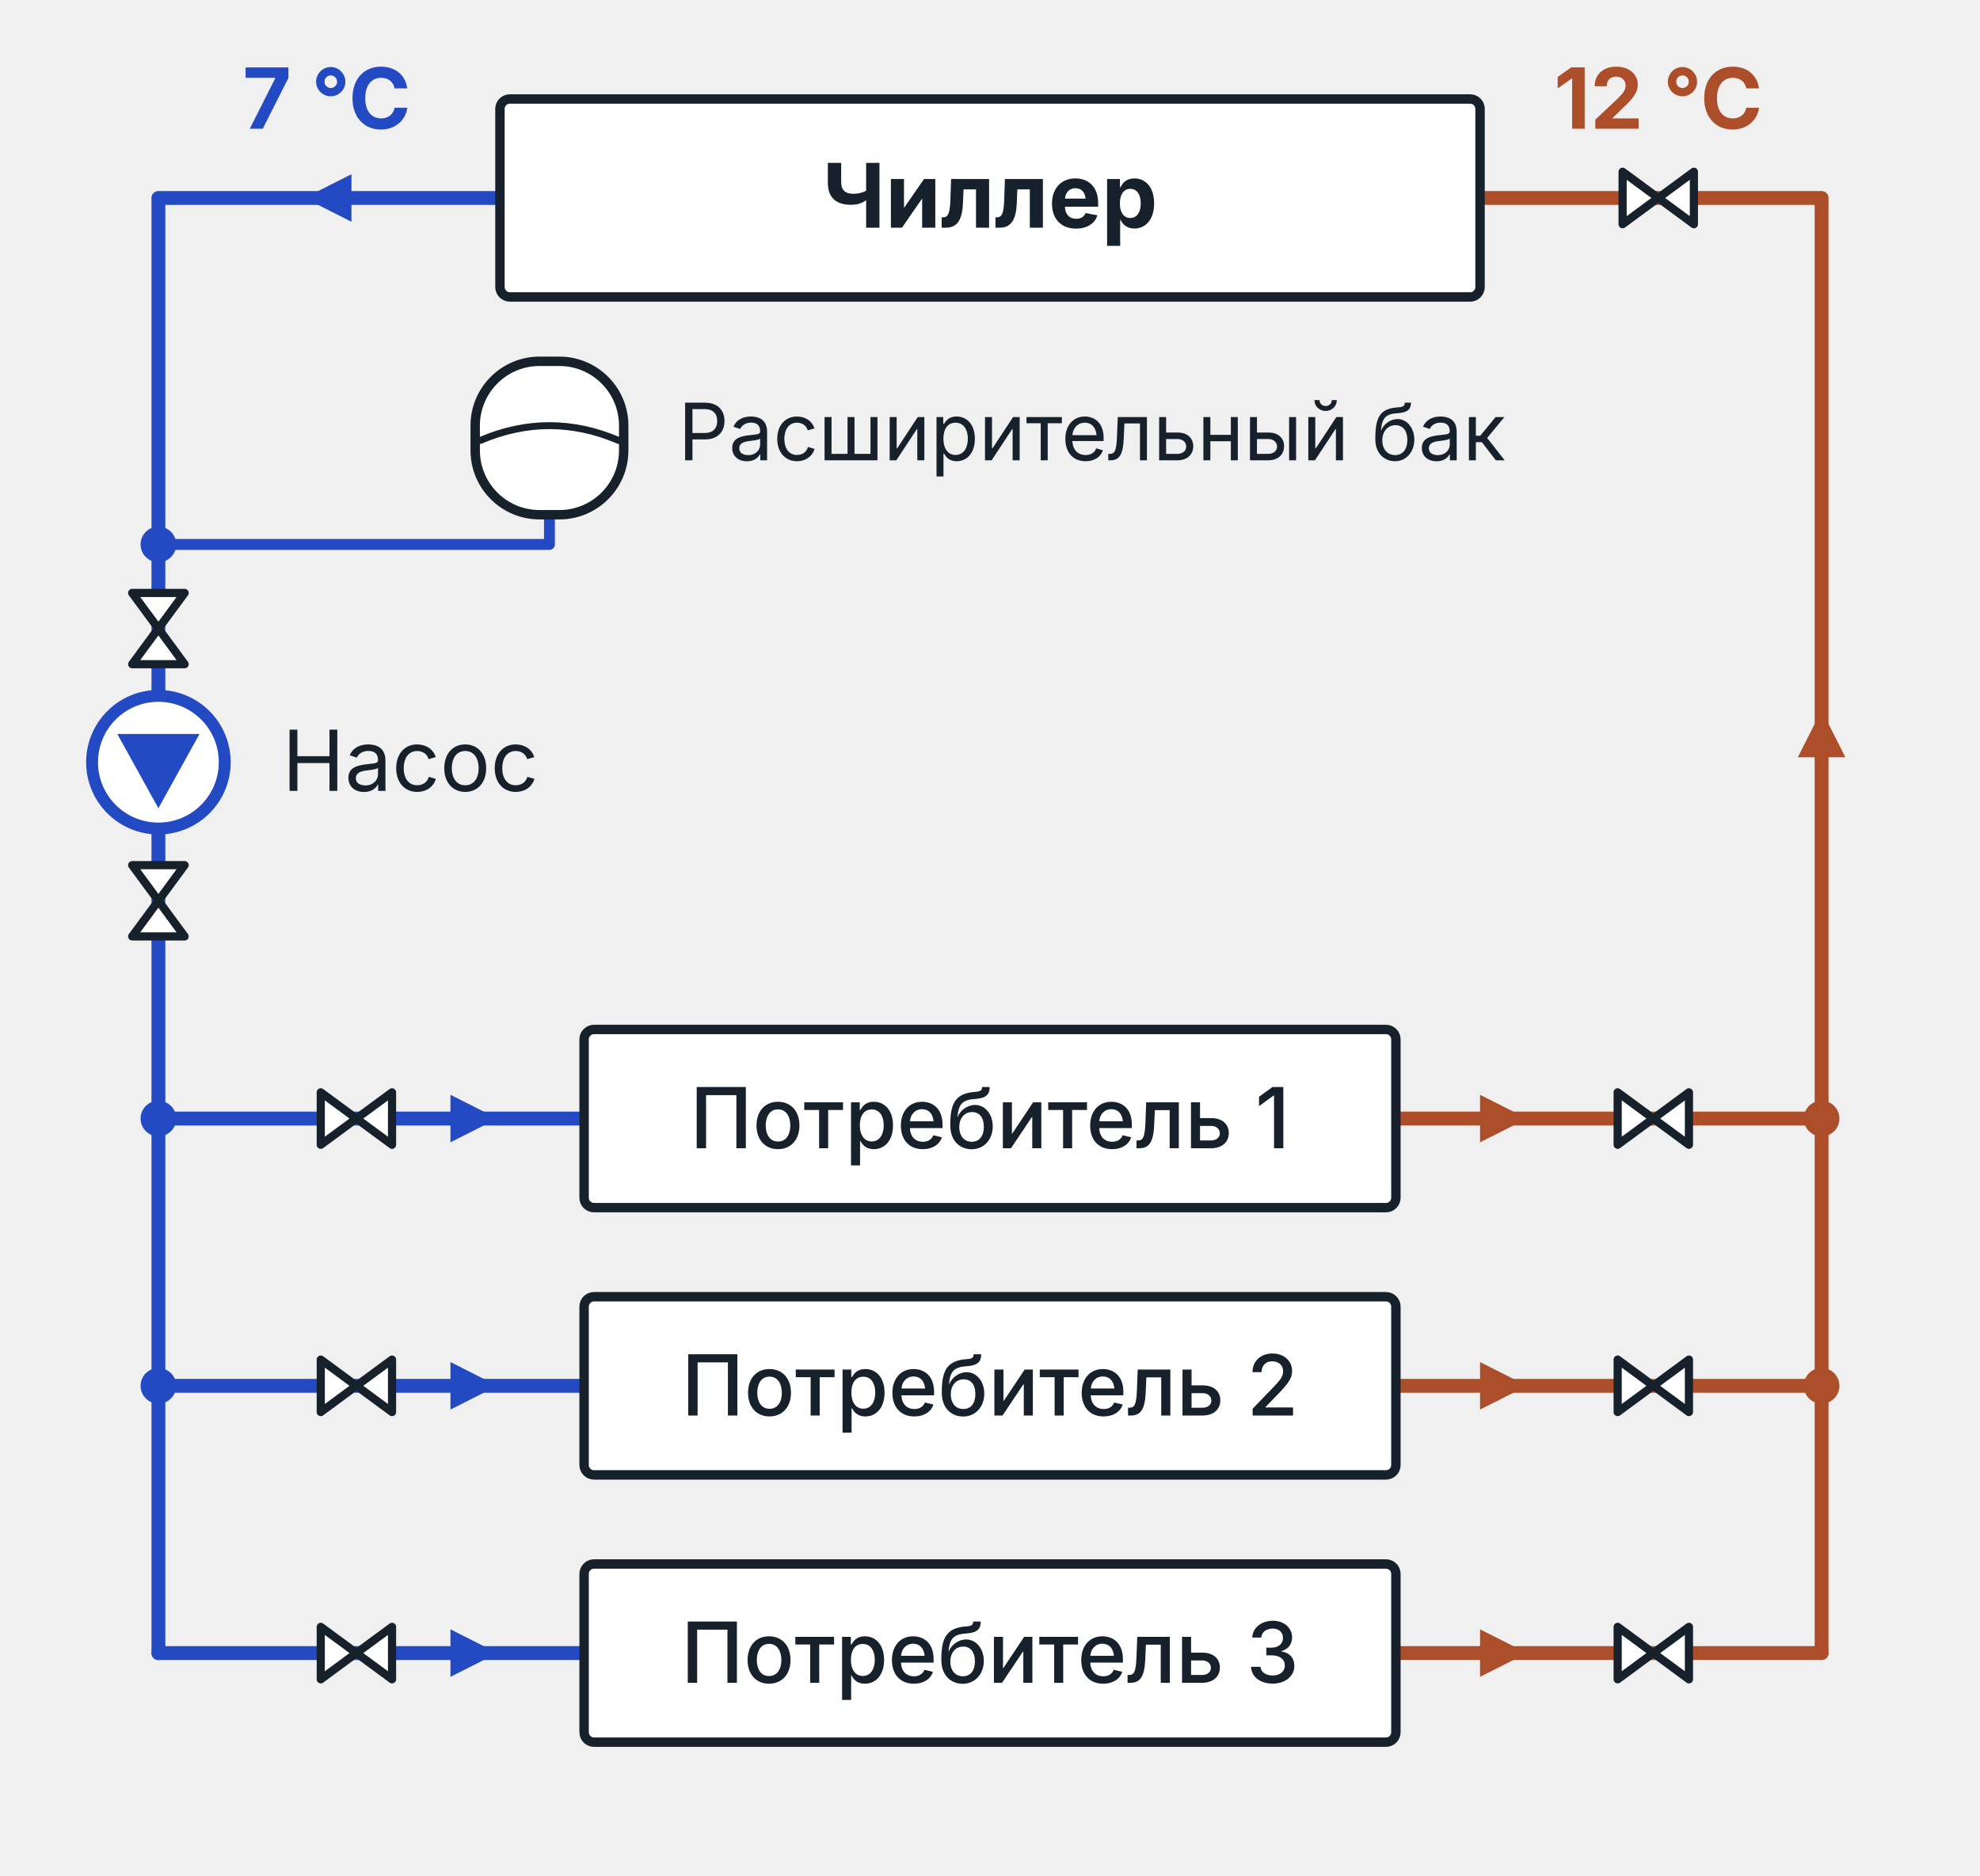
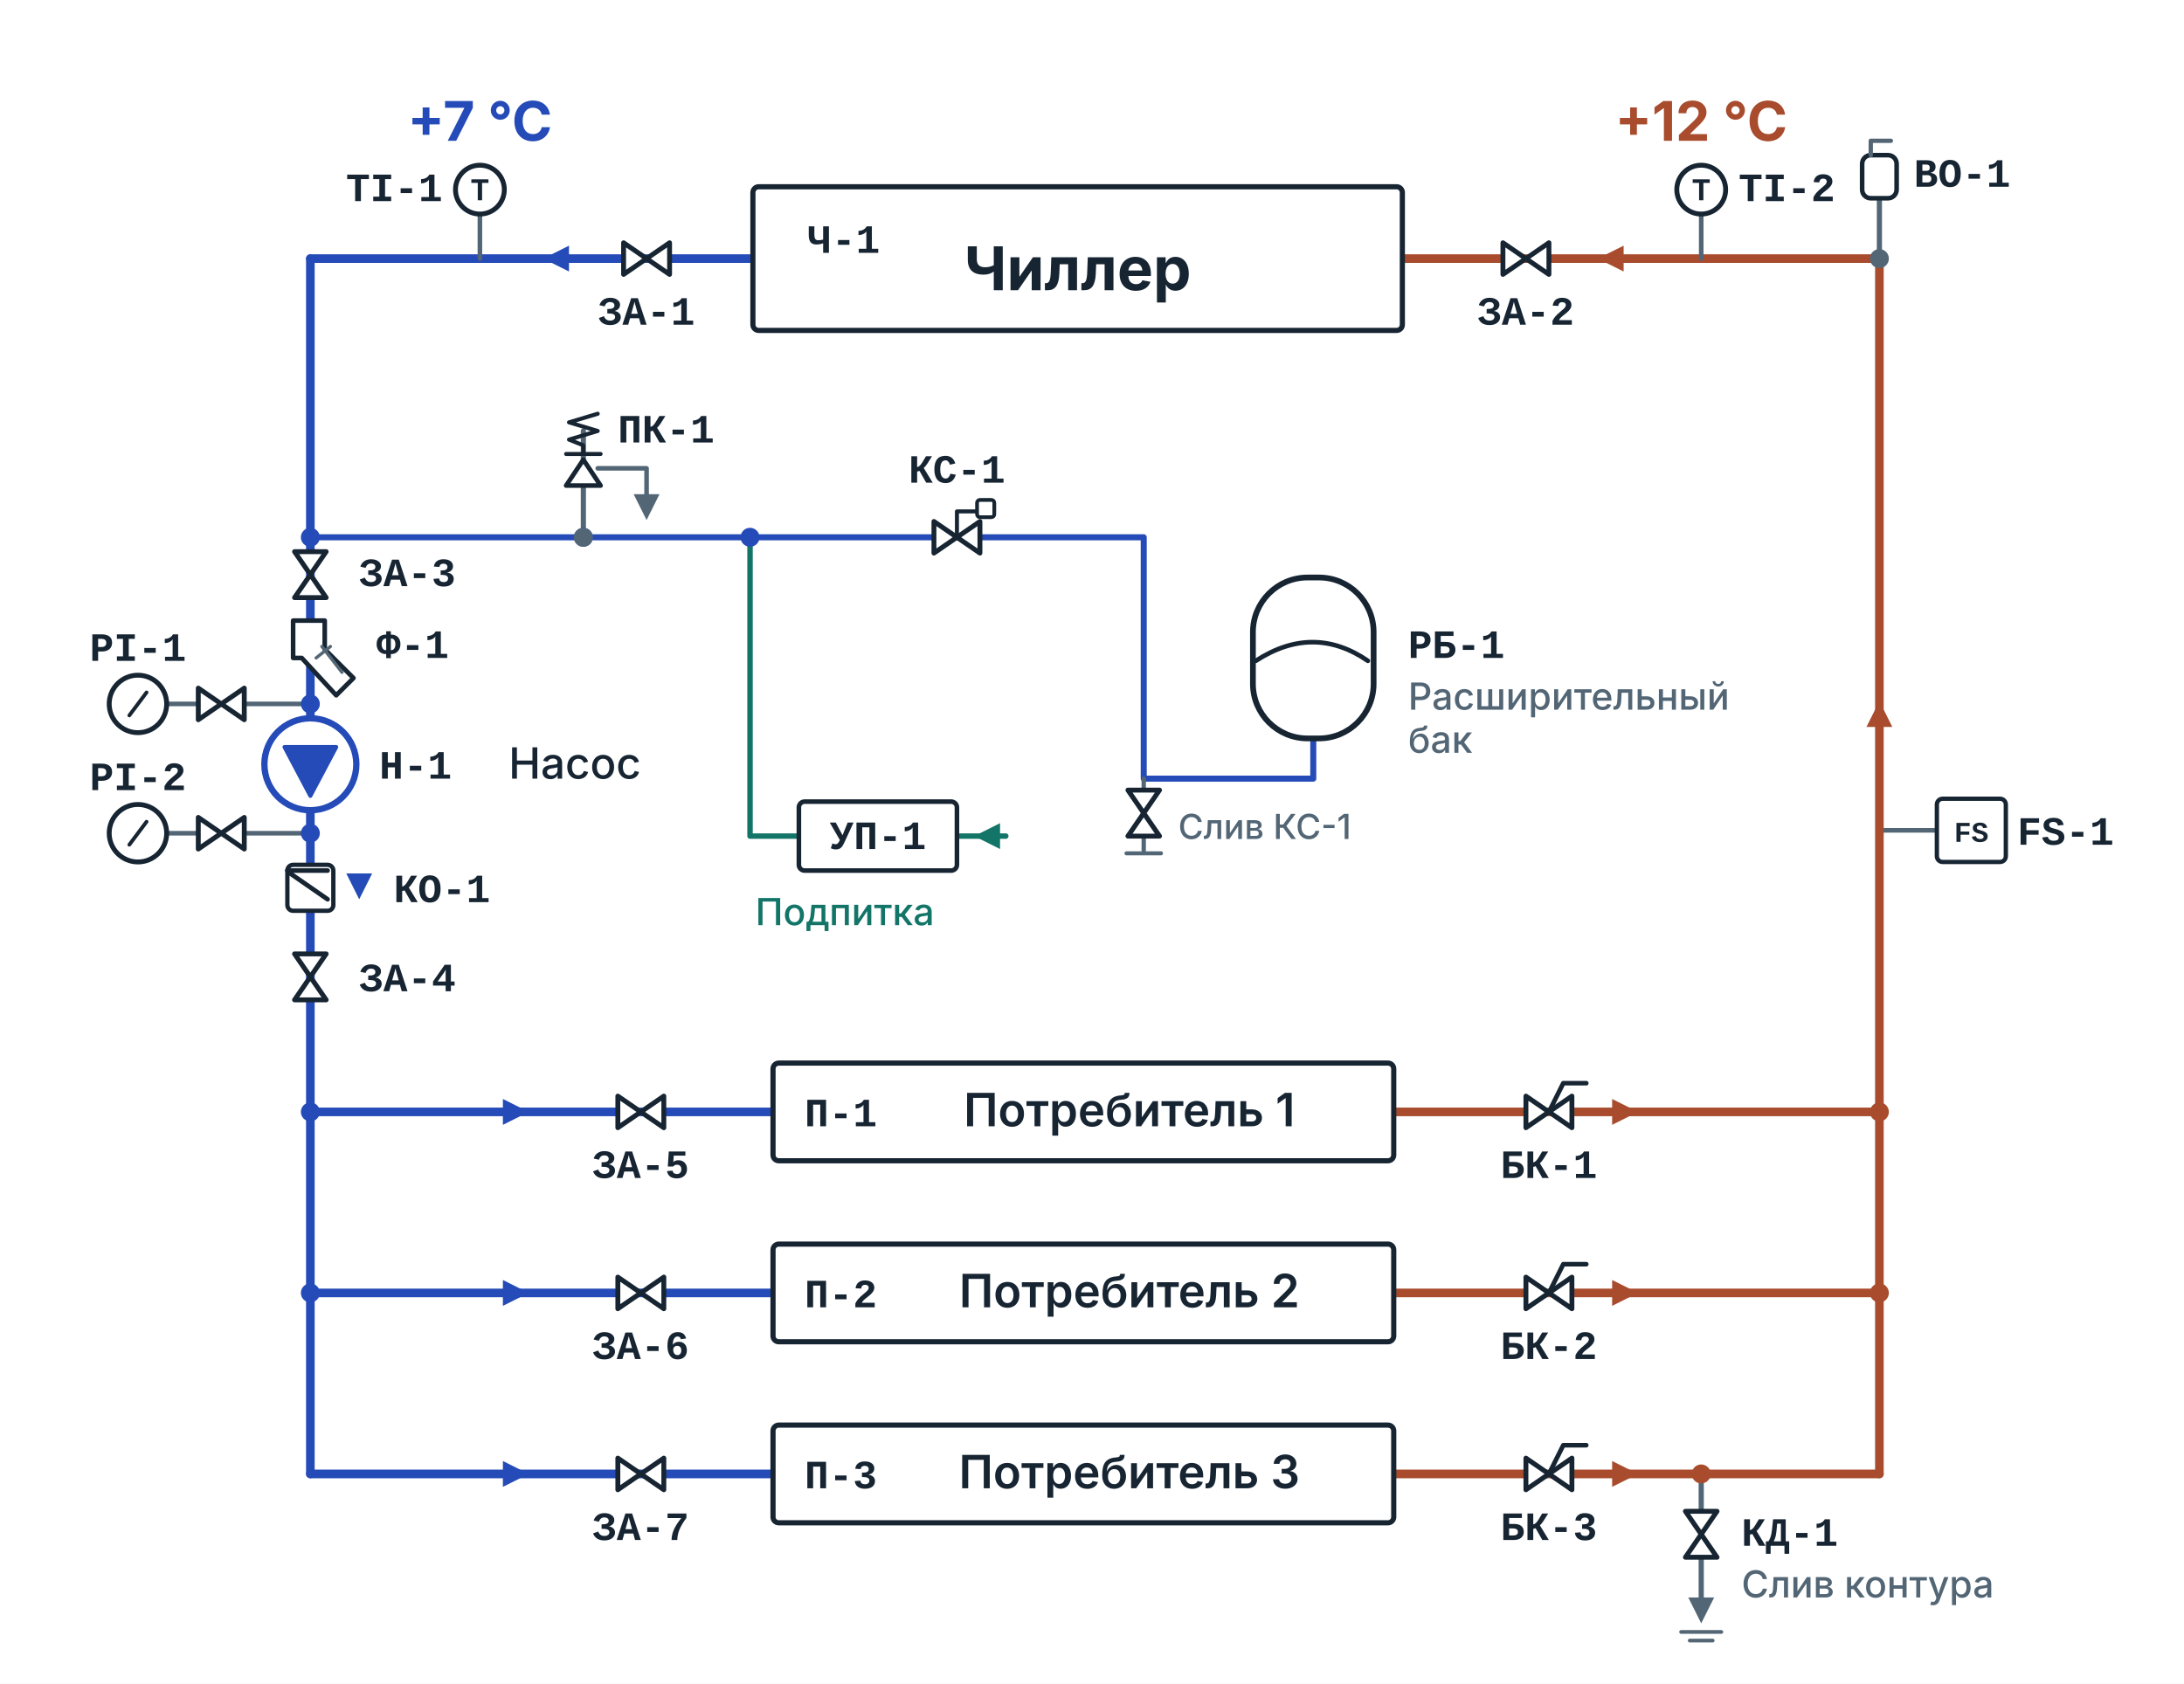
- <svg xmlns="http://www.w3.org/2000/svg" viewBox="0 0 400 379" role="img" aria-labelledby="title desc">
-   <g font-family="Inter, Arial, sans-serif" fill="#16212c">
-     <path d="M101 40 H32 V334" fill="none" stroke="#234ac2" stroke-width="2.8" stroke-linejoin="round" stroke-linecap="round" />
-     <path d="M299 40 H368 V334" fill="none" stroke="#ad4e2a" stroke-width="2.8" stroke-linejoin="round" stroke-linecap="round" />
-     <g class="source">
-       <rect x="101" y="20" width="198" height="40" rx="2" fill="#fff" stroke="#16212c" stroke-width="1.9" />
-       <text x="200" y="46" text-anchor="middle" font-size="18" font-weight="650" fill="#16212c">Чиллер</text>
-     </g>
-     <path class="flow" transform="translate(66 40) rotate(180)" d="M-5 -4.8 L4.5 0 L-5 4.8 Z" fill="#234ac2" />
-     <g class="temperatures">
-       <text x="66" y="26" text-anchor="middle" font-size="17" font-weight="650" fill="#234ac2">7 °C</text>
-       <text x="335" y="26" text-anchor="middle" font-size="17" font-weight="650" fill="#ad4e2a">12 °C</text>
-     </g>
-     <g class="expansion">
-       <path d="M32 110 H111 V104" fill="none" stroke="#234ac2" stroke-width="2.2" stroke-linejoin="round" stroke-linecap="round" />
-       <circle cx="32" cy="110" r="3.6" fill="#234ac2" />
-       <rect x="96" y="73" width="30" height="31" rx="13" fill="#fff" stroke="#16212c" stroke-width="1.9" />
-       <path d="M97 89 q14 -6 28 0" fill="none" stroke="#16212c" stroke-width="1.4" stroke-linejoin="round" stroke-linecap="round" />
-       <text x="137" y="93" text-anchor="start" font-size="16" font-weight="400" fill="#16212c">Расширительный бак</text>
-     </g>
-     <g class="valve">
-       <path transform="translate(32 127) rotate(90)" d="M-7.2 -5.3 L0 0 L-7.2 5.3 Z M7.2 -5.3 L0 0 L7.2 5.3 Z" fill="#fff" stroke="#16212c" stroke-width="1.65" stroke-linejoin="round" />
-     </g>
-     <g class="pump">
-       <circle cx="32" cy="154" r="13.4" fill="#fff" stroke="#234ac2" stroke-width="2.4" />
-       <path d="M23.7 148.3 h16.6 l-8.3 15 Z" fill="#234ac2" />
-       <text x="57" y="159.8" text-anchor="start" font-size="17" font-weight="400" fill="#16212c">Насос</text>
-     </g>
-     <g class="valve">
-       <path transform="translate(32 182) rotate(90)" d="M-7.2 -5.3 L0 0 L-7.2 5.3 Z M7.2 -5.3 L0 0 L7.2 5.3 Z" fill="#fff" stroke="#16212c" stroke-width="1.65" stroke-linejoin="round" />
-     </g>
-     <path class="flow" transform="translate(368 148) rotate(270)" d="M-5 -4.8 L4.5 0 L-5 4.8 Z" fill="#ad4e2a" />
-     <g class="valve">
-       <path transform="translate(335 40) rotate(0)" d="M-7.2 -5.3 L0 0 L-7.2 5.3 Z M7.2 -5.3 L0 0 L7.2 5.3 Z" fill="#fff" stroke="#16212c" stroke-width="1.65" stroke-linejoin="round" />
-     </g>
-     <path d="M32 226 H118" fill="none" stroke="#234ac2" stroke-width="2.8" stroke-linejoin="round" stroke-linecap="round" />
-     <path d="M282 226 H368" fill="none" stroke="#ad4e2a" stroke-width="2.8" stroke-linejoin="round" stroke-linecap="round" />
-     <circle cx="32" cy="226" r="3.6" fill="#234ac2" />
-     <circle cx="368" cy="226" r="3.6" fill="#ad4e2a" />
-     <g class="valve">
-       <path transform="translate(72 226) rotate(0)" d="M-7.2 -5.3 L0 0 L-7.2 5.3 Z M7.2 -5.3 L0 0 L7.2 5.3 Z" fill="#fff" stroke="#16212c" stroke-width="1.65" stroke-linejoin="round" />
-     </g>
-     <path class="flow" transform="translate(96 226) rotate(0)" d="M-5 -4.8 L4.5 0 L-5 4.8 Z" fill="#234ac2" />
-     <path class="flow" transform="translate(304 226) rotate(0)" d="M-5 -4.8 L4.5 0 L-5 4.8 Z" fill="#ad4e2a" />
-     <g class="valve">
-       <path transform="translate(334 226) rotate(0)" d="M-7.2 -5.3 L0 0 L-7.2 5.3 Z M7.2 -5.3 L0 0 L7.2 5.3 Z" fill="#fff" stroke="#16212c" stroke-width="1.65" stroke-linejoin="round" />
-     </g>
-     <g class="consumer">
-       <rect x="118" y="208" width="164" height="36" rx="2" fill="#fff" stroke="#16212c" stroke-width="1.9" />
-       <text x="200" y="232" text-anchor="middle" font-size="17" font-weight="550" fill="#16212c">Потребитель 1</text>
-     </g>
-     <path d="M32 280 H118" fill="none" stroke="#234ac2" stroke-width="2.8" stroke-linejoin="round" stroke-linecap="round" />
-     <path d="M282 280 H368" fill="none" stroke="#ad4e2a" stroke-width="2.8" stroke-linejoin="round" stroke-linecap="round" />
-     <circle cx="32" cy="280" r="3.6" fill="#234ac2" />
-     <circle cx="368" cy="280" r="3.6" fill="#ad4e2a" />
-     <g class="valve">
-       <path transform="translate(72 280) rotate(0)" d="M-7.2 -5.3 L0 0 L-7.2 5.3 Z M7.2 -5.3 L0 0 L7.2 5.3 Z" fill="#fff" stroke="#16212c" stroke-width="1.65" stroke-linejoin="round" />
-     </g>
-     <path class="flow" transform="translate(96 280) rotate(0)" d="M-5 -4.8 L4.5 0 L-5 4.8 Z" fill="#234ac2" />
-     <path class="flow" transform="translate(304 280) rotate(0)" d="M-5 -4.8 L4.5 0 L-5 4.8 Z" fill="#ad4e2a" />
-     <g class="valve">
-       <path transform="translate(334 280) rotate(0)" d="M-7.2 -5.3 L0 0 L-7.2 5.3 Z M7.2 -5.3 L0 0 L7.2 5.3 Z" fill="#fff" stroke="#16212c" stroke-width="1.65" stroke-linejoin="round" />
-     </g>
-     <g class="consumer">
-       <rect x="118" y="262" width="164" height="36" rx="2" fill="#fff" stroke="#16212c" stroke-width="1.9" />
-       <text x="200" y="286" text-anchor="middle" font-size="17" font-weight="550" fill="#16212c">Потребитель 2</text>
-     </g>
-     <path d="M32 334 H118" fill="none" stroke="#234ac2" stroke-width="2.8" stroke-linejoin="round" stroke-linecap="round" />
-     <path d="M282 334 H368" fill="none" stroke="#ad4e2a" stroke-width="2.8" stroke-linejoin="round" stroke-linecap="round" />
-     <g class="valve">
-       <path transform="translate(72 334) rotate(0)" d="M-7.2 -5.3 L0 0 L-7.2 5.3 Z M7.2 -5.3 L0 0 L7.2 5.3 Z" fill="#fff" stroke="#16212c" stroke-width="1.65" stroke-linejoin="round" />
-     </g>
-     <path class="flow" transform="translate(96 334) rotate(0)" d="M-5 -4.8 L4.5 0 L-5 4.8 Z" fill="#234ac2" />
-     <path class="flow" transform="translate(304 334) rotate(0)" d="M-5 -4.8 L4.5 0 L-5 4.8 Z" fill="#ad4e2a" />
-     <g class="valve">
-       <path transform="translate(334 334) rotate(0)" d="M-7.2 -5.3 L0 0 L-7.2 5.3 Z M7.2 -5.3 L0 0 L7.2 5.3 Z" fill="#fff" stroke="#16212c" stroke-width="1.65" stroke-linejoin="round" />
-     </g>
-     <g class="consumer">
-       <rect x="118" y="316" width="164" height="36" rx="2" fill="#fff" stroke="#16212c" stroke-width="1.9" />
-       <text x="200" y="340" text-anchor="middle" font-size="17" font-weight="550" fill="#16212c">Потребитель 3</text>
+ <svg xmlns="http://www.w3.org/2000/svg" viewBox="0 0 760 586" role="img" aria-labelledby="t d">
+   <rect x="0" y="0" width="760" height="586" rx="0" fill="#fff" stroke="none" stroke-width="0" />
+   <g font-family="Inter, Arial, sans-serif" fill="#172533">
+     <path d="M262 90 H108" stroke="#244bb8" stroke-width="3" fill="none" stroke-linejoin="round" stroke-linecap="round" />
+     <path d="M488 90 H654" stroke="#a84c2d" stroke-width="3" fill="none" stroke-linejoin="round" stroke-linecap="round" />
+     <path d="M167 90 V66" stroke="#536675" stroke-width="1.6" fill="none" stroke-linejoin="round" stroke-linecap="round" />
+     <path d="M592 90 V66" stroke="#536675" stroke-width="1.6" fill="none" stroke-linejoin="round" stroke-linecap="round" />
+     <path d="M654 90 v-21" stroke="#536675" stroke-width="1.8" fill="none" stroke-linejoin="round" stroke-linecap="round" />
+     <path d="M108 187 H398 V271 H457 V257" stroke="#244bb8" stroke-width="2.1" fill="none" stroke-linejoin="round" stroke-linecap="round" />
+     <path d="M203 187 v-37" stroke="#536675" stroke-width="1.8" fill="none" stroke-linejoin="round" stroke-linecap="round" />
+     <path d="M350 291 H261 V187" stroke="#137568" stroke-width="1.9" fill="none" stroke-linejoin="round" stroke-linecap="round" />
+     <path d="M108 245 H57" stroke="#536675" stroke-width="1.6" fill="none" stroke-linejoin="round" stroke-linecap="round" />
+     <path d="M108 290 H57" stroke="#536675" stroke-width="1.6" fill="none" stroke-linejoin="round" stroke-linecap="round" />
+     <path d="M654 289 H676" stroke="#536675" stroke-width="1.6" fill="none" stroke-linejoin="round" stroke-linecap="round" />
+     <path d="M108 90 V513" stroke="#244bb8" stroke-width="3" fill="none" stroke-linejoin="round" stroke-linecap="round" />
+     <path d="M654 90 V513" stroke="#a84c2d" stroke-width="3" fill="none" stroke-linejoin="round" stroke-linecap="round" />
+     <path d="M108 387 H269" stroke="#244bb8" stroke-width="3" fill="none" stroke-linejoin="round" stroke-linecap="round" />
+     <path d="M485 387 H654" stroke="#a84c2d" stroke-width="3" fill="none" stroke-linejoin="round" stroke-linecap="round" />
+     <path d="M108 450 H269" stroke="#244bb8" stroke-width="3" fill="none" stroke-linejoin="round" stroke-linecap="round" />
+     <path d="M485 450 H654" stroke="#a84c2d" stroke-width="3" fill="none" stroke-linejoin="round" stroke-linecap="round" />
+     <path d="M108 513 H269" stroke="#244bb8" stroke-width="3" fill="none" stroke-linejoin="round" stroke-linecap="round" />
+     <path d="M485 513 H654" stroke="#a84c2d" stroke-width="3" fill="none" stroke-linejoin="round" stroke-linecap="round" />
+     <path d="M592 513 v48" stroke="#536675" stroke-width="1.8" fill="none" stroke-linejoin="round" stroke-linecap="round" />
+     <g data-pos="Ч-1" data-type="Ч">
+       <rect x="262" y="65" width="226" height="50" rx="2" fill="#fff" stroke="#172533" stroke-width="1.8" />
+       <text x="281" y="88" text-anchor="start" font-size="14" fill="#172533" font-weight="650" font-family="Consolas, 'Liberation Mono', monospace">Ч-1</text>
+       <text x="375" y="101" text-anchor="middle" font-size="21" fill="#172533" font-weight="650">Чиллер</text>
+     </g>
+     <g data-pos="ЗА-1" data-type="ЗА">
+       <g transform="translate(225 90) rotate(0)">
+         <path d="M-8 -5.5 L0 0 L-8 5.5 Z M8 -5.5 L0 0 L8 5.5 Z" stroke="#172533" stroke-width="1.7" fill="#fff" stroke-linejoin="round" stroke-linecap="round" />
+       </g>
+       <text x="225" y="113" text-anchor="middle" font-size="14" fill="#172533" font-weight="650" font-family="Consolas, 'Liberation Mono', monospace">ЗА-1</text>
+     </g>
+     <g data-pos="ЗА-2" data-type="ЗА">
+       <g transform="translate(531 90) rotate(0)">
+         <path d="M-8 -5.5 L0 0 L-8 5.5 Z M8 -5.5 L0 0 L8 5.5 Z" stroke="#172533" stroke-width="1.7" fill="#fff" stroke-linejoin="round" stroke-linecap="round" />
+       </g>
+       <text x="531" y="113" text-anchor="middle" font-size="14" fill="#172533" font-weight="650" font-family="Consolas, 'Liberation Mono', monospace">ЗА-2</text>
+     </g>
+     <g data-pos="TI-1" data-type="TI">
+       <circle cx="167" cy="66" r="8.5" fill="#fff" stroke="#172533" stroke-width="1.7" />
+       <text x="167" y="69.7" text-anchor="middle" font-size="10" fill="#172533" font-weight="650">T</text>
+       <text x="154" y="70" text-anchor="end" font-size="14" fill="#172533" font-weight="650" font-family="Consolas, 'Liberation Mono', monospace">TI-1</text>
+       <text x="167" y="49" text-anchor="middle" font-size="19" fill="#244bb8" font-weight="700">+7 °C</text>
+     </g>
+     <g data-pos="TI-2" data-type="TI">
+       <circle cx="592" cy="66" r="8.5" fill="#fff" stroke="#172533" stroke-width="1.7" />
+       <text x="592" y="69.7" text-anchor="middle" font-size="10" fill="#172533" font-weight="650">T</text>
+       <text x="605" y="70" text-anchor="start" font-size="14" fill="#172533" font-weight="650" font-family="Consolas, 'Liberation Mono', monospace">TI-2</text>
+       <text x="592" y="49" text-anchor="middle" font-size="19" fill="#a84c2d" font-weight="700">+12 °C</text>
+     </g>
+     <path transform="translate(193 90) rotate(180)" d="M-5 -4.5 L4 0 L-5 4.5 Z" fill="#244bb8" />
+     <path transform="translate(560 90) rotate(180)" d="M-5 -4.5 L4 0 L-5 4.5 Z" fill="#a84c2d" />
+     <circle cx="654" cy="90" r="3.3" fill="#536675" stroke="#536675" stroke-width="0" />
+     <g data-pos="ВО-1" data-type="ВО">
+       <rect x="648" y="54" width="12" height="15" rx="3" fill="#fff" stroke="#172533" stroke-width="1.6" />
+       <path d="M651 54 v-5 h7" stroke="#536675" stroke-width="1.5" fill="none" stroke-linejoin="round" stroke-linecap="round" />
+       <text x="666" y="65" text-anchor="start" font-size="14" fill="#172533" font-weight="650" font-family="Consolas, 'Liberation Mono', monospace">ВО-1</text>
+     </g>
+     <circle cx="108" cy="187" r="3.3" fill="#244bb8" stroke="#244bb8" stroke-width="0" />
+     <circle cx="203" cy="187" r="3.3" fill="#244bb8" stroke="#244bb8" stroke-width="0" />
+     <circle cx="261" cy="187" r="3.3" fill="#244bb8" stroke="#244bb8" stroke-width="0" />
+     <circle cx="203" cy="187" r="3.3" fill="#536675" stroke="#536675" stroke-width="0" />
+     <g data-pos="ПК-1" data-type="ПК">
+       <path d="M197 169 l6 -9 6 9 Z" stroke="#172533" stroke-width="1.6" fill="#fff" stroke-linejoin="round" stroke-linecap="round" />
+       <path d="M197 158 h12 m-6 0 v-3 l-5 -2 10 -3 -10 -3 10 -3" stroke="#172533" stroke-width="1.4" fill="none" stroke-linejoin="round" stroke-linecap="round" />
+       <path d="M208 163 h17 v12" stroke="#536675" stroke-width="1.6" fill="none" stroke-linejoin="round" stroke-linecap="round" />
+       <path transform="translate(225 177) rotate(90)" d="M-5 -4.5 L4 0 L-5 4.5 Z" fill="#536675" />
+       <text x="215" y="154" text-anchor="start" font-size="14" fill="#172533" font-weight="650" font-family="Consolas, 'Liberation Mono', monospace">ПК-1</text>
+     </g>
+     <g data-pos="КС-1" data-type="КС">
+       <g transform="translate(333 187) rotate(0)">
+         <path d="M-8 -5.5 L0 0 L-8 5.5 Z M8 -5.5 L0 0 L8 5.5 Z" stroke="#172533" stroke-width="1.7" fill="#fff" stroke-linejoin="round" stroke-linecap="round" />
+       </g>
+       <path d="M333 187 v-9 h10" stroke="#172533" stroke-width="1.4" fill="none" stroke-linejoin="round" stroke-linecap="round" />
+       <rect x="340" y="174" width="6" height="6" rx="1" fill="#fff" stroke="#172533" stroke-width="1.3" />
+       <text x="333" y="168" text-anchor="middle" font-size="14" fill="#172533" font-weight="650" font-family="Consolas, 'Liberation Mono', monospace">КС-1</text>
+       <path d="M398 271 v25" stroke="#536675" stroke-width="1.5" fill="none" stroke-linejoin="round" stroke-linecap="round" />
+       <g transform="translate(398 283) rotate(90)">
+         <path d="M-8 -5.5 L0 0 L-8 5.5 Z M8 -5.5 L0 0 L8 5.5 Z" stroke="#172533" stroke-width="1.7" fill="#fff" stroke-linejoin="round" stroke-linecap="round" />
+       </g>
+       <path d="M392 297 h12" stroke="#536675" stroke-width="1.4" fill="none" stroke-linejoin="round" stroke-linecap="round" />
+       <text x="410" y="292" text-anchor="start" font-size="12" fill="#536675" font-weight="450">Слив КС-1</text>
+     </g>
+     <g data-pos="РБ-1" data-type="РБ">
+       <rect x="436" y="201" width="42" height="56" rx="19" fill="#fff" stroke="#172533" stroke-width="2" />
+       <path d="M437 230 q20 -13 39 0" stroke="#172533" stroke-width="1.6" fill="none" stroke-linejoin="round" stroke-linecap="round" />
+       <text x="490" y="229" text-anchor="start" font-size="14" fill="#172533" font-weight="650" font-family="Consolas, 'Liberation Mono', monospace">РБ-1</text>
+       <text x="490" y="247" text-anchor="start" font-size="13" fill="#536675" font-weight="450">Расширительный</text>
+       <text x="490" y="262" text-anchor="start" font-size="13" fill="#536675" font-weight="450">бак</text>
+     </g>
+     <g data-pos="УП-1" data-type="УП">
+       <rect x="278" y="279" width="55" height="24" rx="2" fill="#fff" stroke="#172533" stroke-width="1.6" />
+       <text x="305.5" y="295.5" text-anchor="middle" font-size="14" fill="#172533" font-weight="650" font-family="Consolas, 'Liberation Mono', monospace">УП-1</text>
+       <path transform="translate(343 291) rotate(180)" d="M-5 -4.5 L4 0 L-5 4.5 Z" fill="#137568" />
+       <text x="294" y="322" text-anchor="middle" font-size="13" fill="#137568" font-weight="450">Подпитка</text>
+     </g>
+     <g data-pos="ЗА-3" data-type="ЗА">
+       <g transform="translate(108 200) rotate(90)">
+         <path d="M-8 -5.5 L0 0 L-8 5.5 Z M8 -5.5 L0 0 L8 5.5 Z" stroke="#172533" stroke-width="1.7" fill="#fff" stroke-linejoin="round" stroke-linecap="round" />
+       </g>
+       <text x="125" y="204" text-anchor="start" font-size="14" fill="#172533" font-weight="650" font-family="Consolas, 'Liberation Mono', monospace">ЗА-3</text>
+     </g>
+     <g data-pos="Ф-1" data-type="Ф">
+       <path d="M102 216 L113 216 L113 226 L123 236 l-6 6 -12 -13 h-3 Z" stroke="#172533" stroke-width="1.6" fill="#fff" stroke-linejoin="round" stroke-linecap="round" />
+       <path d="M112 225 l7 9 m-9 -5 5 -4" stroke="#536675" stroke-width="1.1" fill="none" stroke-linejoin="round" stroke-linecap="round" />
+       <text x="131" y="229" text-anchor="start" font-size="14" fill="#172533" font-weight="650" font-family="Consolas, 'Liberation Mono', monospace">Ф-1</text>
+     </g>
+     <g data-pos="Н-1" data-type="Н">
+       <circle cx="108" cy="266" r="16" fill="#fff" stroke="#244bb8" stroke-width="2.2" />
+       <path d="M99 260 h18 l-9 17 Z" stroke="#244bb8" stroke-width="1.4" fill="#244bb8" stroke-linejoin="round" stroke-linecap="round" />
+       <text x="132" y="271" text-anchor="start" font-size="14" fill="#172533" font-weight="650" font-family="Consolas, 'Liberation Mono', monospace">Н-1</text>
+       <text x="177" y="271" text-anchor="start" font-size="15" fill="#172533" font-weight="450">Насос</text>
+     </g>
+     <circle cx="108" cy="245" r="3.3" fill="#244bb8" stroke="#244bb8" stroke-width="0" />
+     <g data-pos="PI-1" data-type="PI">
+       <circle cx="48" cy="245" r="10" fill="#fff" stroke="#172533" stroke-width="1.7" />
+       <path d="M45 249 l6 -8" stroke="#172533" stroke-width="1.3" fill="none" stroke-linejoin="round" stroke-linecap="round" />
+       <g transform="translate(77 245) rotate(0)">
+         <path d="M-8 -5.5 L0 0 L-8 5.5 Z M8 -5.5 L0 0 L8 5.5 Z" stroke="#172533" stroke-width="1.7" fill="#fff" stroke-linejoin="round" stroke-linecap="round" />
+       </g>
+       <text x="48" y="230" text-anchor="middle" font-size="14" fill="#172533" font-weight="650" font-family="Consolas, 'Liberation Mono', monospace">PI-1</text>
+     </g>
+     <circle cx="108" cy="290" r="3.3" fill="#244bb8" stroke="#244bb8" stroke-width="0" />
+     <g data-pos="PI-2" data-type="PI">
+       <circle cx="48" cy="290" r="10" fill="#fff" stroke="#172533" stroke-width="1.7" />
+       <path d="M45 294 l6 -8" stroke="#172533" stroke-width="1.3" fill="none" stroke-linejoin="round" stroke-linecap="round" />
+       <g transform="translate(77 290) rotate(0)">
+         <path d="M-8 -5.5 L0 0 L-8 5.5 Z M8 -5.5 L0 0 L8 5.5 Z" stroke="#172533" stroke-width="1.7" fill="#fff" stroke-linejoin="round" stroke-linecap="round" />
+       </g>
+       <text x="48" y="275" text-anchor="middle" font-size="14" fill="#172533" font-weight="650" font-family="Consolas, 'Liberation Mono', monospace">PI-2</text>
+     </g>
+     <g data-pos="КО-1" data-type="КО">
+       <rect x="100" y="301" width="16" height="16" rx="2" fill="#fff" stroke="#172533" stroke-width="1.5" />
+       <path d="M101 304 l13 9 m-14 -10 h14" stroke="#172533" stroke-width="1.6" fill="none" stroke-linejoin="round" stroke-linecap="round" />
+       <path transform="translate(125 309) rotate(90)" d="M-5 -4.5 L4 0 L-5 4.5 Z" fill="#244bb8" />
+       <text x="137" y="314" text-anchor="start" font-size="14" fill="#172533" font-weight="650" font-family="Consolas, 'Liberation Mono', monospace">КО-1</text>
+     </g>
+     <g data-pos="ЗА-4" data-type="ЗА">
+       <g transform="translate(108 340) rotate(90)">
+         <path d="M-8 -5.5 L0 0 L-8 5.5 Z M8 -5.5 L0 0 L8 5.5 Z" stroke="#172533" stroke-width="1.7" fill="#fff" stroke-linejoin="round" stroke-linecap="round" />
+       </g>
+       <text x="125" y="345" text-anchor="start" font-size="14" fill="#172533" font-weight="650" font-family="Consolas, 'Liberation Mono', monospace">ЗА-4</text>
+     </g>
+     <path transform="translate(654 248) rotate(270)" d="M-5 -4.5 L4 0 L-5 4.5 Z" fill="#a84c2d" />
+     <g data-pos="FS-1" data-type="FS">
+       <rect x="674" y="278" width="24" height="22" rx="2" fill="#fff" stroke="#172533" stroke-width="1.5" />
+       <text x="686" y="293" text-anchor="middle" font-size="10" fill="#172533" font-weight="650" font-family="Consolas, 'Liberation Mono', monospace">FS</text>
+       <text x="702" y="294" text-anchor="start" font-size="14" fill="#172533" font-weight="650" font-family="Consolas, 'Liberation Mono', monospace">FS-1</text>
+     </g>
+     <circle cx="108" cy="387" r="3.3" fill="#244bb8" stroke="#244bb8" stroke-width="0" />
+     <circle cx="654" cy="387" r="3.3" fill="#a84c2d" stroke="#a84c2d" stroke-width="0" />
+     <g data-pos="П-1" data-type="П">
+       <rect x="269" y="370" width="216" height="34" rx="2" fill="#fff" stroke="#172533" stroke-width="1.8" />
+       <text x="280" y="392" text-anchor="start" font-size="14" fill="#172533" font-weight="650" font-family="Consolas, 'Liberation Mono', monospace">П-1</text>
+       <text x="393" y="392" text-anchor="middle" font-size="16" fill="#172533" font-weight="600">Потребитель 1</text>
+     </g>
+     <g data-pos="ЗА-5" data-type="ЗА">
+       <g transform="translate(223 387) rotate(0)">
+         <path d="M-8 -5.5 L0 0 L-8 5.5 Z M8 -5.5 L0 0 L8 5.5 Z" stroke="#172533" stroke-width="1.7" fill="#fff" stroke-linejoin="round" stroke-linecap="round" />
+       </g>
+       <text x="223" y="410" text-anchor="middle" font-size="14" fill="#172533" font-weight="650" font-family="Consolas, 'Liberation Mono', monospace">ЗА-5</text>
+     </g>
+     <g data-pos="БК-1" data-type="БК">
+       <g transform="translate(539 387) rotate(0)">
+         <path d="M-8 -5.5 L0 0 L-8 5.5 Z M8 -5.5 L0 0 L8 5.5 Z" stroke="#172533" stroke-width="1.7" fill="#fff" stroke-linejoin="round" stroke-linecap="round" />
+       </g>
+       <path d="M539 387 l5 -10 h8" stroke="#172533" stroke-width="1.6" fill="none" stroke-linejoin="round" stroke-linecap="round" />
+       <text x="539" y="410" text-anchor="middle" font-size="14" fill="#172533" font-weight="650" font-family="Consolas, 'Liberation Mono', monospace">БК-1</text>
+     </g>
+     <path transform="translate(180 387) rotate(0)" d="M-5 -4.5 L4 0 L-5 4.5 Z" fill="#244bb8" />
+     <path transform="translate(566 387) rotate(0)" d="M-5 -4.5 L4 0 L-5 4.5 Z" fill="#a84c2d" />
+     <circle cx="108" cy="450" r="3.3" fill="#244bb8" stroke="#244bb8" stroke-width="0" />
+     <circle cx="654" cy="450" r="3.3" fill="#a84c2d" stroke="#a84c2d" stroke-width="0" />
+     <g data-pos="П-2" data-type="П">
+       <rect x="269" y="433" width="216" height="34" rx="2" fill="#fff" stroke="#172533" stroke-width="1.8" />
+       <text x="280" y="455" text-anchor="start" font-size="14" fill="#172533" font-weight="650" font-family="Consolas, 'Liberation Mono', monospace">П-2</text>
+       <text x="393" y="455" text-anchor="middle" font-size="16" fill="#172533" font-weight="600">Потребитель 2</text>
+     </g>
+     <g data-pos="ЗА-6" data-type="ЗА">
+       <g transform="translate(223 450) rotate(0)">
+         <path d="M-8 -5.5 L0 0 L-8 5.5 Z M8 -5.5 L0 0 L8 5.5 Z" stroke="#172533" stroke-width="1.7" fill="#fff" stroke-linejoin="round" stroke-linecap="round" />
+       </g>
+       <text x="223" y="473" text-anchor="middle" font-size="14" fill="#172533" font-weight="650" font-family="Consolas, 'Liberation Mono', monospace">ЗА-6</text>
+     </g>
+     <g data-pos="БК-2" data-type="БК">
+       <g transform="translate(539 450) rotate(0)">
+         <path d="M-8 -5.5 L0 0 L-8 5.5 Z M8 -5.5 L0 0 L8 5.5 Z" stroke="#172533" stroke-width="1.7" fill="#fff" stroke-linejoin="round" stroke-linecap="round" />
+       </g>
+       <path d="M539 450 l5 -10 h8" stroke="#172533" stroke-width="1.6" fill="none" stroke-linejoin="round" stroke-linecap="round" />
+       <text x="539" y="473" text-anchor="middle" font-size="14" fill="#172533" font-weight="650" font-family="Consolas, 'Liberation Mono', monospace">БК-2</text>
+     </g>
+     <path transform="translate(180 450) rotate(0)" d="M-5 -4.5 L4 0 L-5 4.5 Z" fill="#244bb8" />
+     <path transform="translate(566 450) rotate(0)" d="M-5 -4.5 L4 0 L-5 4.5 Z" fill="#a84c2d" />
+     <g data-pos="П-3" data-type="П">
+       <rect x="269" y="496" width="216" height="34" rx="2" fill="#fff" stroke="#172533" stroke-width="1.8" />
+       <text x="280" y="518" text-anchor="start" font-size="14" fill="#172533" font-weight="650" font-family="Consolas, 'Liberation Mono', monospace">П-3</text>
+       <text x="393" y="518" text-anchor="middle" font-size="16" fill="#172533" font-weight="600">Потребитель 3</text>
+     </g>
+     <g data-pos="ЗА-7" data-type="ЗА">
+       <g transform="translate(223 513) rotate(0)">
+         <path d="M-8 -5.5 L0 0 L-8 5.5 Z M8 -5.5 L0 0 L8 5.5 Z" stroke="#172533" stroke-width="1.7" fill="#fff" stroke-linejoin="round" stroke-linecap="round" />
+       </g>
+       <text x="223" y="536" text-anchor="middle" font-size="14" fill="#172533" font-weight="650" font-family="Consolas, 'Liberation Mono', monospace">ЗА-7</text>
+     </g>
+     <g data-pos="БК-3" data-type="БК">
+       <g transform="translate(539 513) rotate(0)">
+         <path d="M-8 -5.5 L0 0 L-8 5.5 Z M8 -5.5 L0 0 L8 5.5 Z" stroke="#172533" stroke-width="1.7" fill="#fff" stroke-linejoin="round" stroke-linecap="round" />
+       </g>
+       <path d="M539 513 l5 -10 h8" stroke="#172533" stroke-width="1.6" fill="none" stroke-linejoin="round" stroke-linecap="round" />
+       <text x="539" y="536" text-anchor="middle" font-size="14" fill="#172533" font-weight="650" font-family="Consolas, 'Liberation Mono', monospace">БК-3</text>
+     </g>
+     <path transform="translate(180 513) rotate(0)" d="M-5 -4.5 L4 0 L-5 4.5 Z" fill="#244bb8" />
+     <path transform="translate(566 513) rotate(0)" d="M-5 -4.5 L4 0 L-5 4.5 Z" fill="#a84c2d" />
+     <circle cx="592" cy="513" r="3.3" fill="#a84c2d" stroke="#a84c2d" stroke-width="0" />
+     <g data-pos="КД-1" data-type="КД">
+       <g transform="translate(592 534) rotate(90)">
+         <path d="M-8 -5.5 L0 0 L-8 5.5 Z M8 -5.5 L0 0 L8 5.5 Z" stroke="#172533" stroke-width="1.7" fill="#fff" stroke-linejoin="round" stroke-linecap="round" />
+       </g>
+       <path transform="translate(592 561) rotate(90)" d="M-5 -4.5 L4 0 L-5 4.5 Z" fill="#536675" />
+       <path d="M585 568 h14 m-11 3 h8" stroke="#536675" stroke-width="1.3" fill="none" stroke-linejoin="round" stroke-linecap="round" />
+       <text x="606" y="538" text-anchor="start" font-size="14" fill="#172533" font-weight="650" font-family="Consolas, 'Liberation Mono', monospace">КД-1</text>
+       <text x="606" y="556" text-anchor="start" font-size="13" fill="#536675" font-weight="450">Слив контура</text>
    </g>
  </g>
</svg>
